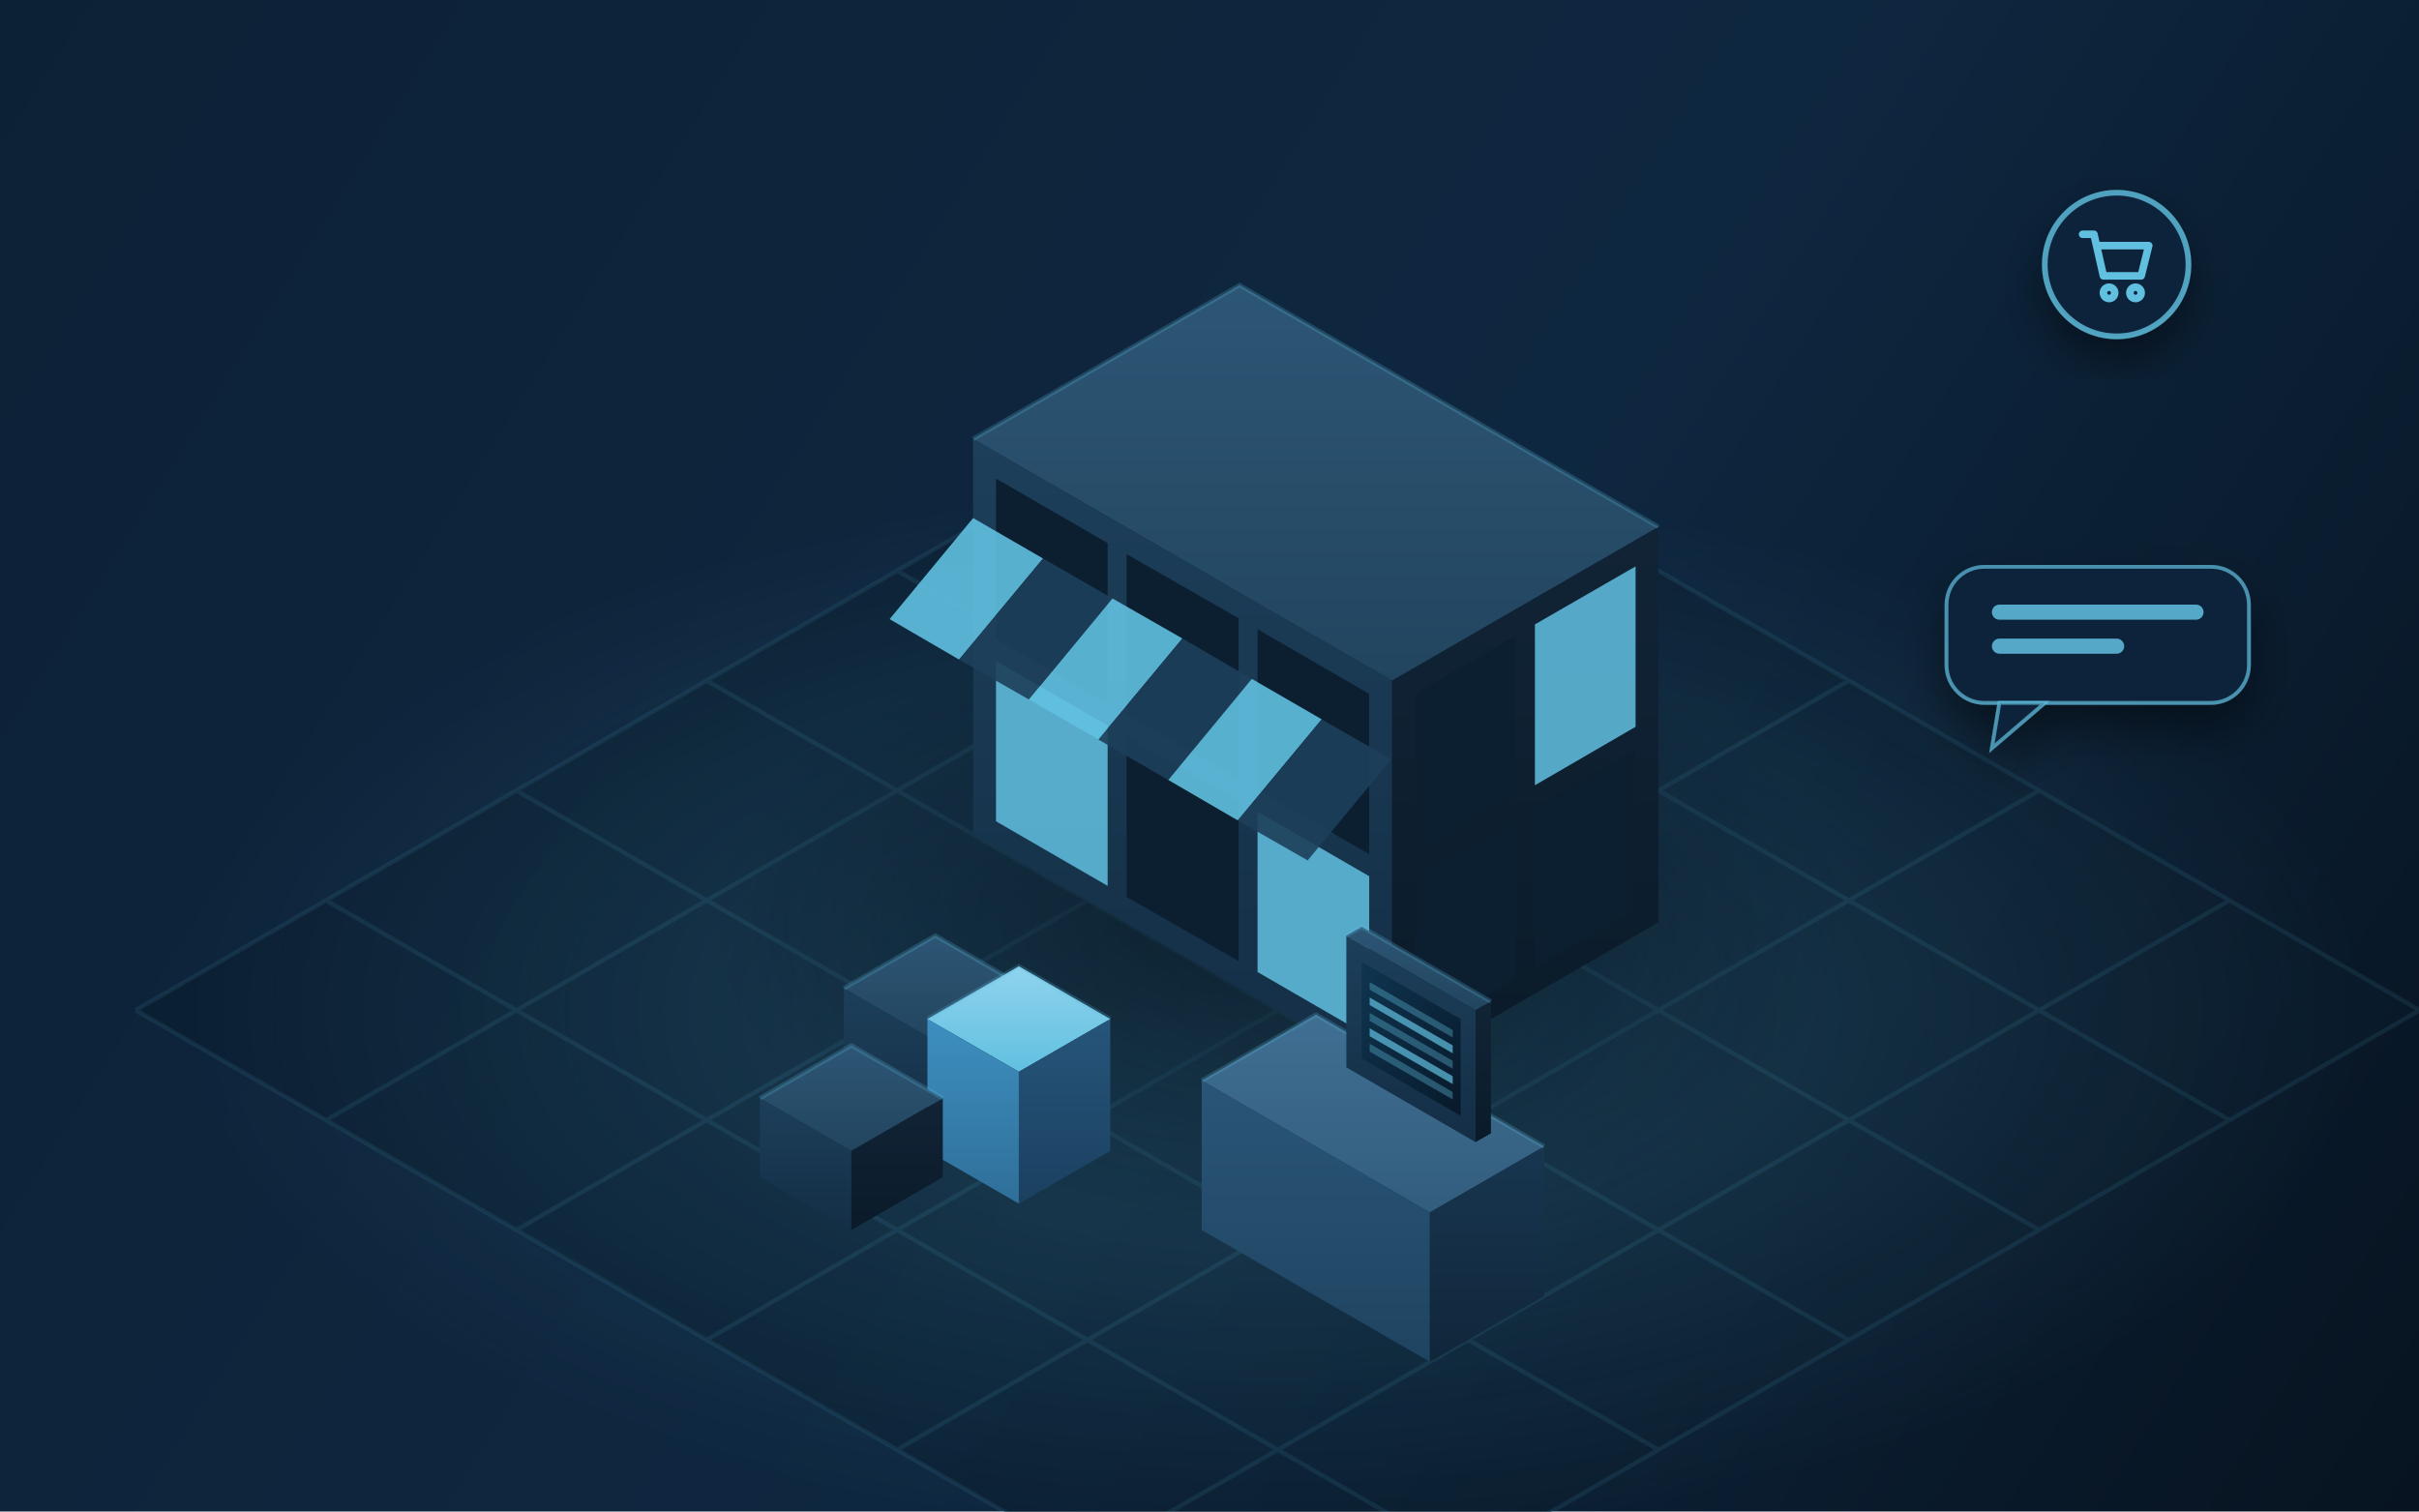
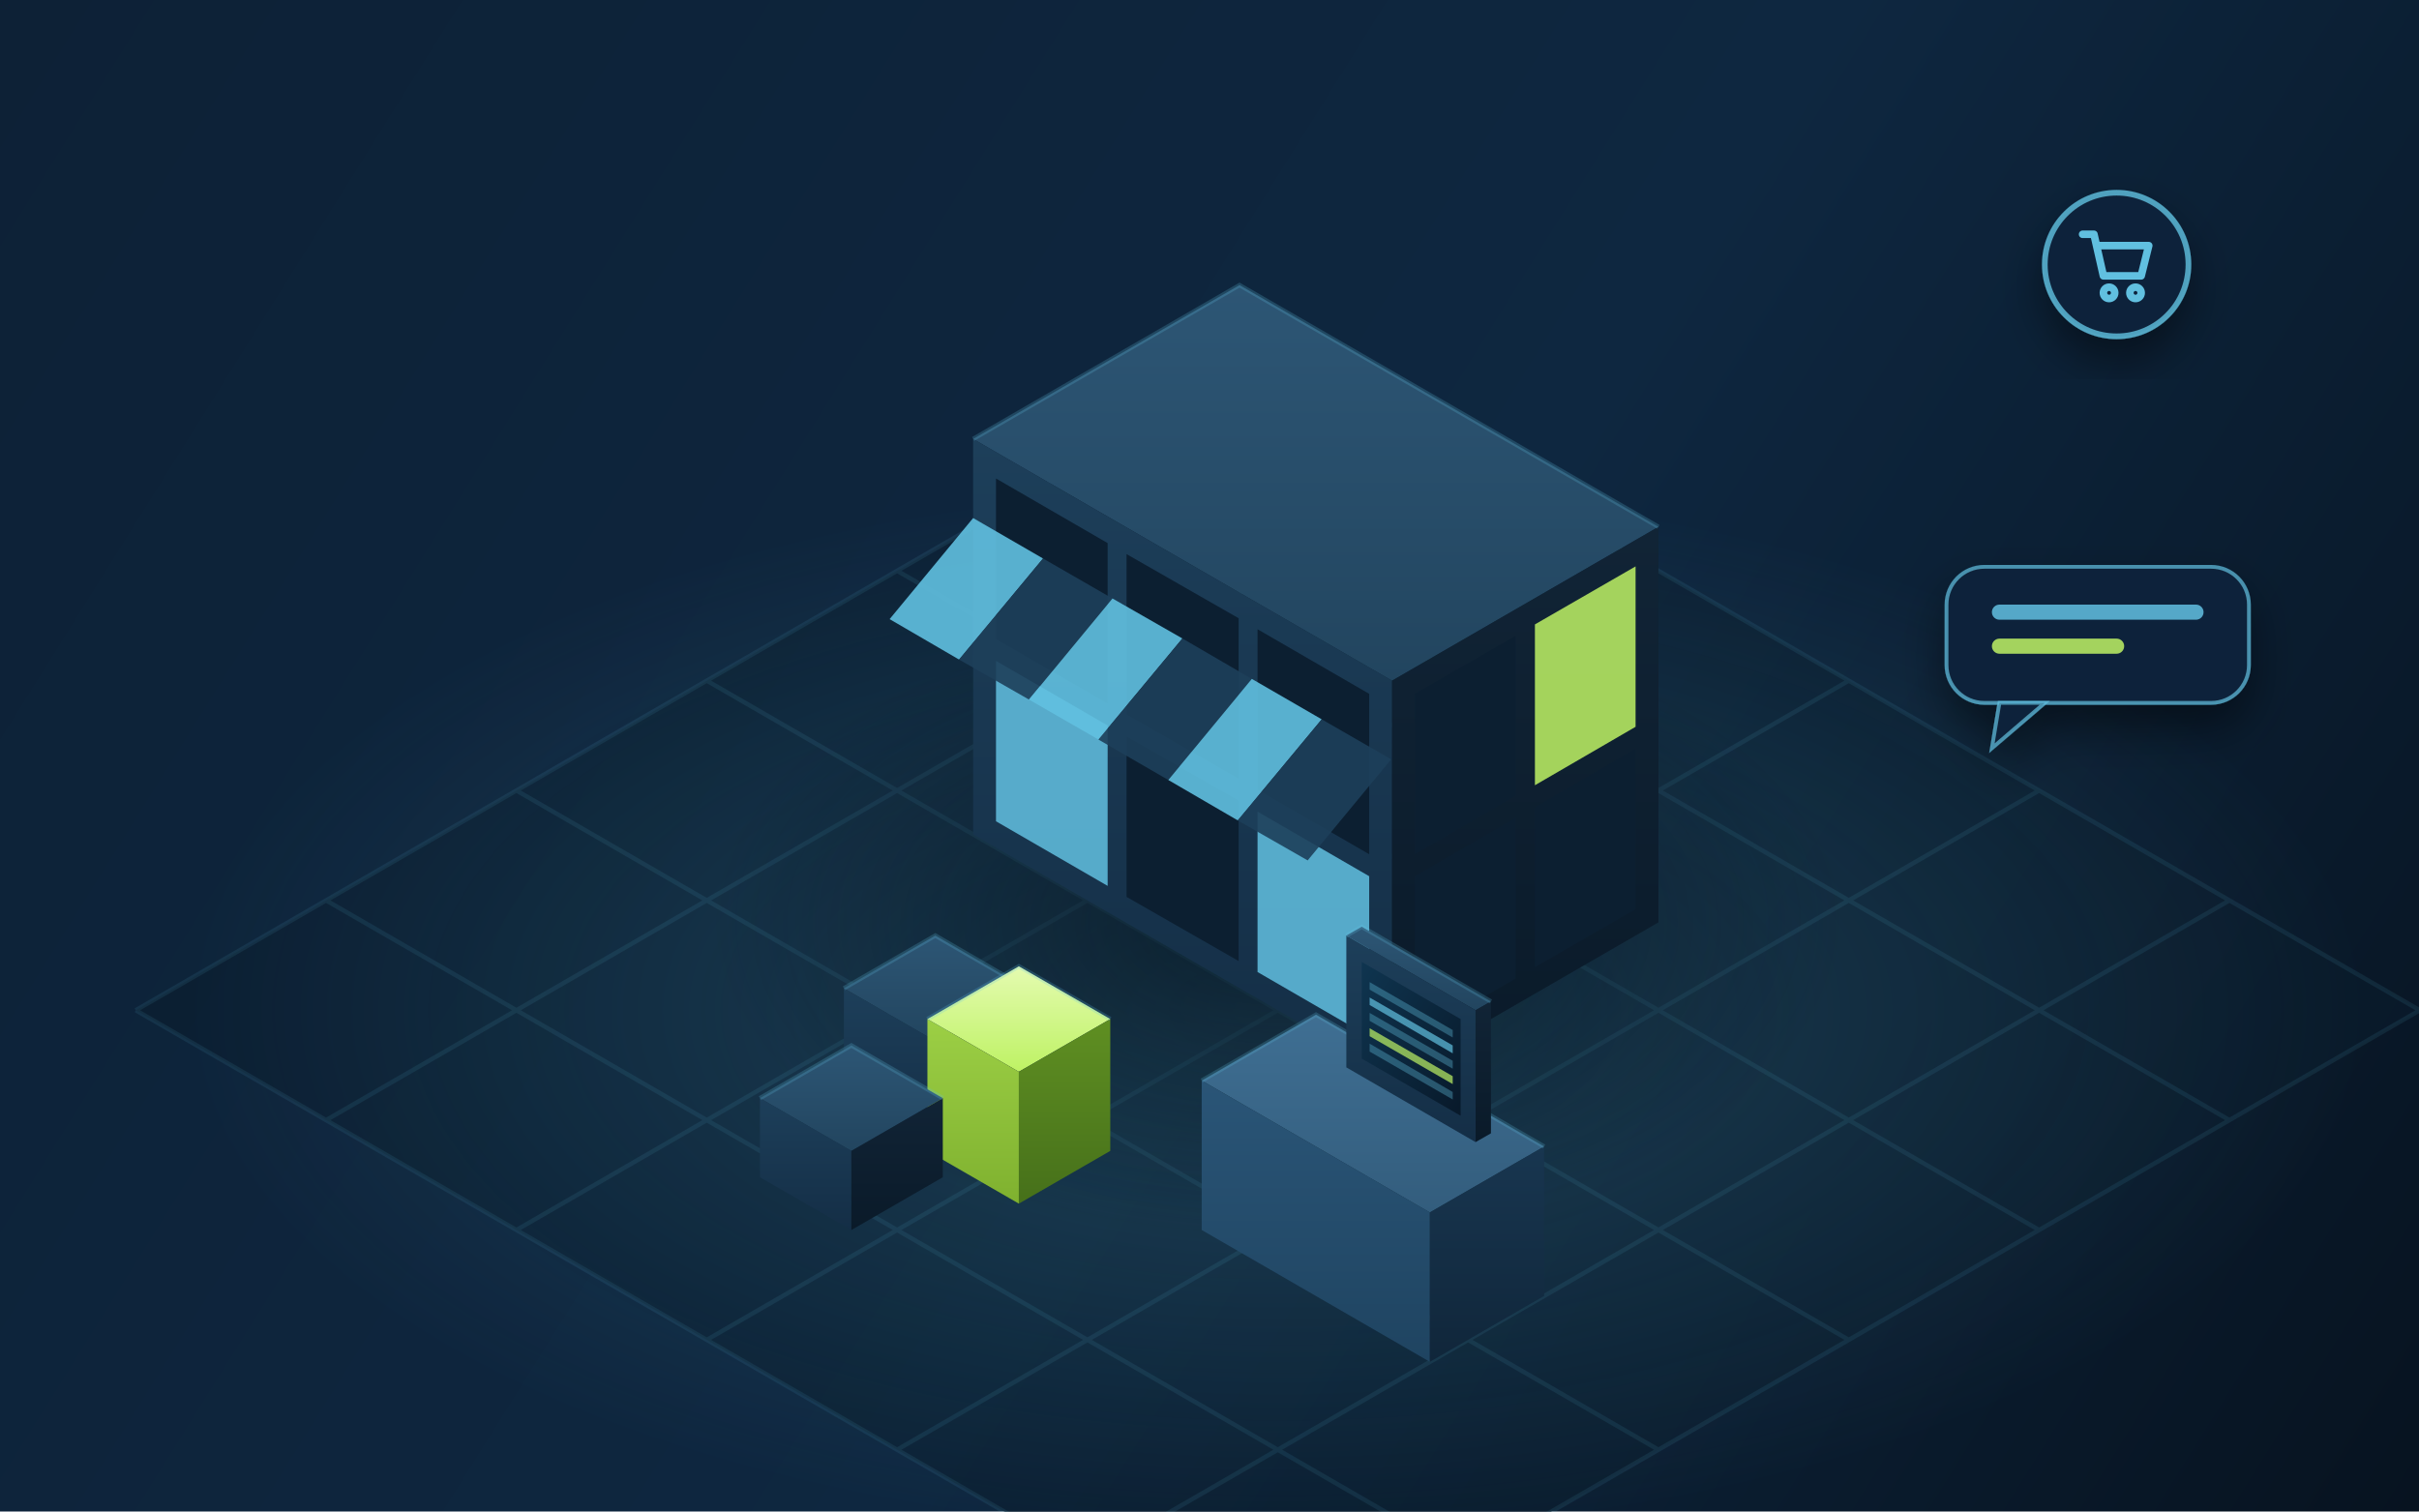
<svg xmlns="http://www.w3.org/2000/svg" viewBox="0 0 640 400" width="640" height="400" role="img" aria-label="An isometric shop with a striped awning, a point-of-sale counter and parcels ready for delivery">
  <defs>
    <linearGradient id="bg" x1="0" y1="0" x2="640" y2="400" gradientUnits="userSpaceOnUse">
      <stop offset="0" stop-color="#0d2136" />
      <stop offset=".55" stop-color="#0e2740" />
      <stop offset="1" stop-color="#071320" />
    </linearGradient>
    <linearGradient id="fTop" x1="0" y1="0" x2="0" y2="1">
      <stop offset="0" stop-color="#2d5675" />
      <stop offset="1" stop-color="#22455f" />
    </linearGradient>
    <linearGradient id="fLeft" x1="0" y1="0" x2="0" y2="1">
      <stop offset="0" stop-color="#1d3f5a" />
      <stop offset="1" stop-color="#142e46" />
    </linearGradient>
    <linearGradient id="fRight" x1="0" y1="0" x2="0" y2="1">
      <stop offset="0" stop-color="#112436" />
      <stop offset="1" stop-color="#0a1a29" />
    </linearGradient>
    <linearGradient id="lTop" x1="0" y1="0" x2="0" y2="1">
      <stop offset="0" stop-color="#3f6f93" />
      <stop offset="1" stop-color="#335d7d" />
    </linearGradient>
    <linearGradient id="lLeft" x1="0" y1="0" x2="0" y2="1">
      <stop offset="0" stop-color="#2a5577" />
      <stop offset="1" stop-color="#1f4461" />
    </linearGradient>
    <linearGradient id="lRight" x1="0" y1="0" x2="0" y2="1">
      <stop offset="0" stop-color="#183650" />
      <stop offset="1" stop-color="#10263a" />
    </linearGradient>
    <linearGradient id="gTop" x1="0" y1="0" x2="0" y2="1">
      <stop offset="0" stop-color="#8fd3ee" />
      <stop offset="1" stop-color="#61c0e0" />
    </linearGradient>
    <linearGradient id="gLeft" x1="0" y1="0" x2="0" y2="1">
      <stop offset="0" stop-color="#3d8fc0" />
      <stop offset="1" stop-color="#2f6f99" />
    </linearGradient>
    <linearGradient id="gRight" x1="0" y1="0" x2="0" y2="1">
      <stop offset="0" stop-color="#26557a" />
      <stop offset="1" stop-color="#1b4060" />
    </linearGradient>
+     <linearGradient id="mTop" x1="0" y1="0" x2="0" y2="1">
+       <stop offset="0" stop-color="#e4fbb0" />
+       <stop offset="1" stop-color="#bef264" />
+     </linearGradient>
+     <linearGradient id="mLeft" x1="0" y1="0" x2="0" y2="1">
+       <stop offset="0" stop-color="#9ccf45" />
+       <stop offset="1" stop-color="#7fb12f" />
+     </linearGradient>
+     <linearGradient id="mRight" x1="0" y1="0" x2="0" y2="1">
+       <stop offset="0" stop-color="#5f8f22" />
+       <stop offset="1" stop-color="#46701a" />
+     </linearGradient>
+     <linearGradient id="cylM" x1="0" y1="0" x2="1" y2="0">
+       <stop offset="0" stop-color="#9ccf45" />
+       <stop offset="1" stop-color="#46701a" />
+     </linearGradient>
    <linearGradient id="roof" x1="0" y1="0" x2="0" y2="1">
      <stop offset="0" stop-color="#3a5f9a" />
      <stop offset="1" stop-color="#2b4777" />
    </linearGradient>
    <linearGradient id="cyl" x1="0" y1="0" x2="1" y2="0">
      <stop offset="0" stop-color="#1d3f5a" />
      <stop offset=".55" stop-color="#163650" />
      <stop offset="1" stop-color="#0a1a29" />
    </linearGradient>
    <linearGradient id="cylG" x1="0" y1="0" x2="1" y2="0">
      <stop offset="0" stop-color="#3d8fc0" />
      <stop offset="1" stop-color="#1b4060" />
    </linearGradient>
    <linearGradient id="screen" x1="0" y1="0" x2="1" y2="1">
      <stop offset="0" stop-color="#0f3550" />
      <stop offset="1" stop-color="#08192a" />
    </linearGradient>
    <radialGradient id="head" cx=".4" cy=".35" r=".7">
      <stop offset="0" stop-color="#3f6f93" />
      <stop offset="1" stop-color="#173550" />
    </radialGradient>
    <radialGradient id="pool" cx=".5" cy=".5" r=".5">
      <stop offset="0" stop-color="#61c0e0" stop-opacity=".22" />
      <stop offset="1" stop-color="#61c0e0" stop-opacity="0" />
    </radialGradient>
    <radialGradient id="shadow" cx=".5" cy=".5" r=".5">
      <stop offset="0" stop-color="#04101b" stop-opacity=".7" />
      <stop offset="1" stop-color="#04101b" stop-opacity="0" />
    </radialGradient>
+     <style>
+ .blink{animation:blink 3.2s ease-in-out infinite}
+ .grow{transform-box:fill-box;transform-origin:50% 100%;animation:grow 2.6s ease-in-out infinite}
+ .wave{transform-box:fill-box;transform-origin:50% 50%;animation:wave 1.1s ease-in-out infinite}
+ .draw{stroke-dasharray:420;animation:draw 3.4s linear infinite}
+ .flow{animation:flow 1.2s linear infinite}
+ .packet{animation:move 2.8s linear infinite}
+ .float{animation:float 4.5s ease-in-out infinite}
+ .ping{animation:ping 2.2s ease-out infinite}
+ .pop{animation:pop 4.5s ease-in-out infinite}
+ .breathe{animation:breathe 5s ease-in-out infinite}
+ @keyframes blink{0%,100%{opacity:.9}50%{opacity:.25}}
+ @keyframes grow{0%,100%{transform:scaleY(1)}50%{transform:scaleY(.55)}}
+ @keyframes wave{0%,100%{transform:scaleY(1)}50%{transform:scaleY(.3)}}
+ @keyframes draw{0%{stroke-dashoffset:420}60%,100%{stroke-dashoffset:0}}
+ @keyframes flow{to{stroke-dashoffset:-22}}
+ @keyframes move{0%{offset-distance:0%;opacity:0}12%,88%{opacity:1}100%{offset-distance:100%;opacity:0}}
+ @keyframes float{0%,100%{transform:translateY(0)}50%{transform:translateY(-7px)}}
+ @keyframes ping{0%{opacity:.15}35%{opacity:1}100%{opacity:.15}}
+ @keyframes pop{0%,12%{opacity:0}28%,100%{opacity:.9}}
+ @keyframes breathe{0%,100%{opacity:.65}50%{opacity:1}}
+ @media (prefers-reduced-motion:reduce){*{animation:none!important}.packet{display:none}}
+ </style>
    <filter id="soft" x="-30%" y="-30%" width="160%" height="160%">
      <feDropShadow dx="0" dy="6" stdDeviation="6" flood-color="#000" flood-opacity=".45" />
    </filter>
  </defs>
  <rect width="640" height="400" fill="url(#bg)" />
  <g transform="translate(-34.1 -23.4) scale(1.163)">
    <polygon points="320.0,100.0 579.8,250.0 320.0,400.0 60.2,250.0" fill="#0a1b2b" opacity=".55" />
    <path d="M320.0 100.0L60.2 250.0M320.0 100.0L579.8 250.0M363.3 125.0L103.5 275.0M276.7 125.0L536.5 275.0M406.6 150.0L146.8 300.0M233.4 150.0L493.2 300.0M449.9 175.0L190.1 325.0M190.1 175.0L449.9 325.0M493.2 200.0L233.4 350.0M146.8 200.0L406.6 350.0M536.5 225.0L276.7 375.0M103.5 225.0L363.3 375.0M579.8 250.0L320.0 400.0M60.2 250.0L320.0 400.0" stroke="#61c0e0" stroke-opacity=".1" stroke-width="1" />
-     <ellipse cx="320.0" cy="250.0" rx="250" ry="120" fill="url(#pool)" />
+     <ellipse class="breathe" cx="320.0" cy="250.0" rx="250" ry="120" fill="url(#pool)" />
    <ellipse cx="320.0" cy="230.0" rx="129.9" ry="71.4" fill="url(#shadow)" />
    <polygon points="311.3,85.0 406.6,140.0 346.0,175.0 250.7,120.0" fill="url(#fTop)" />
    <polygon points="250.7,210.0 346.0,265.0 346.0,175.0 250.7,120.0" fill="url(#fLeft)" />
    <polygon points="406.6,230.0 346.0,265.0 346.0,175.0 406.6,140.0" fill="url(#fRight)" />
    <polyline points="250.7,120.0 311.3,85.0 406.6,140.0" fill="none" stroke="#61c0e0" stroke-opacity=".22" stroke-width="1" />
-     <polygon points="255.9,207.0 281.3,221.7 281.3,185.2 255.9,170.5" fill="#61c0e0" opacity="0.85" />
+     <polygon class="blink" style="animation-delay:0.92s" points="255.9,207.0 281.3,221.7 281.3,185.2 255.9,170.5" fill="#61c0e0" opacity="0.85" />
    <polygon points="285.6,224.2 311.1,238.8 311.1,202.3 285.6,187.7" fill="#0c1f31" opacity="1" />
-     <polygon points="315.4,241.3 340.8,256.0 340.8,219.5 315.4,204.8" fill="#61c0e0" opacity="0.85" />
+     <polygon class="blink" style="animation-delay:1.53s" points="315.4,241.3 340.8,256.0 340.8,219.5 315.4,204.8" fill="#61c0e0" opacity="0.85" />
    <polygon points="255.9,165.5 281.3,180.2 281.3,143.7 255.9,129.0" fill="#0c1f31" opacity="1" />
    <polygon points="285.6,182.7 311.1,197.3 311.1,160.8 285.6,146.2" fill="#0c1f31" opacity="1" />
    <polygon points="315.4,199.8 340.8,214.5 340.8,178.0 315.4,163.3" fill="#0c1f31" opacity="1" />
    <polygon points="401.4,227.0 378.5,240.2 378.5,203.8 401.4,190.5" fill="#0c1f31" opacity="1" />
    <polygon points="374.1,242.8 351.2,256.0 351.2,219.5 374.1,206.2" fill="#0c1f31" opacity="1" />
-     <polygon points="401.4,185.5 378.5,198.8 378.5,162.2 401.4,149.0" fill="#61c0e0" opacity="0.85" />
+     <polygon class="blink" style="animation-delay:2.14s" points="401.4,185.5 378.5,198.8 378.5,162.2 401.4,149.0" fill="#bef264" opacity="0.85" />
    <polygon points="374.1,201.2 351.2,214.5 351.2,178.0 374.1,164.8" fill="#0c1f31" opacity="1" />
    <polygon points="242.1,233.0 262.8,245.0 242.1,257.0 221.3,245.0" fill="url(#fTop)" />
    <polygon points="221.3,267.0 242.1,279.0 242.1,257.0 221.3,245.0" fill="url(#fLeft)" />
    <polygon points="262.8,267.0 242.1,279.0 242.1,257.0 262.8,245.0" fill="url(#fRight)" />
    <polyline points="221.3,245.0 242.1,233.0 262.8,245.0" fill="none" stroke="#61c0e0" stroke-opacity=".22" stroke-width="1" />
    <polygon points="250.7,138.0 266.6,147.2 247.5,170.2 231.7,161.0" fill="#61c0e0" opacity=".9" />
    <polygon points="266.6,147.2 282.4,156.3 263.4,179.3 247.5,170.2" fill="#1d3f5a" opacity=".9" />
    <polygon points="282.4,156.3 298.3,165.4 279.2,188.4 263.4,179.3" fill="#61c0e0" opacity=".9" />
    <polygon points="298.3,165.4 314.1,174.6 295.1,197.6 279.2,188.4" fill="#1d3f5a" opacity=".9" />
    <polygon points="314.1,174.6 330.0,183.8 310.9,206.8 295.1,197.6" fill="#61c0e0" opacity=".9" />
    <polygon points="330.0,183.8 345.8,192.9 326.8,215.9 310.9,206.8" fill="#1d3f5a" opacity=".9" />
-     <polygon points="261.1,240.0 281.9,252.0 261.1,264.0 240.3,252.0" fill="url(#gTop)" />
-     <polygon points="240.3,282.0 261.1,294.0 261.1,264.0 240.3,252.0" fill="url(#gLeft)" />
-     <polygon points="281.9,282.0 261.1,294.0 261.1,264.0 281.9,252.0" fill="url(#gRight)" />
+     <polygon points="261.1,240.0 281.9,252.0 261.1,264.0 240.3,252.0" fill="url(#mTop)" />
+     <polygon points="240.3,282.0 261.1,294.0 261.1,264.0 240.3,252.0" fill="url(#mLeft)" />
+     <polygon points="281.9,282.0 261.1,294.0 261.1,264.0 281.9,252.0" fill="url(#mRight)" />
    <polyline points="240.3,252.0 261.1,240.0 281.9,252.0" fill="none" stroke="#61c0e0" stroke-opacity=".22" stroke-width="1" />
    <polygon points="223.0,258.0 243.8,270.0 223.0,282.0 202.2,270.0" fill="url(#fTop)" />
    <polygon points="202.2,288.0 223.0,300.0 223.0,282.0 202.2,270.0" fill="url(#fLeft)" />
    <polygon points="243.8,288.0 223.0,300.0 223.0,282.0 243.8,270.0" fill="url(#fRight)" />
    <polyline points="202.2,270.0 223.0,258.0 243.8,270.0" fill="none" stroke="#61c0e0" stroke-opacity=".22" stroke-width="1" />
    <polygon points="328.7,251.0 380.6,281.0 354.6,296.0 302.7,266.0" fill="url(#lTop)" />
    <polygon points="302.7,300.0 354.6,330.0 354.6,296.0 302.7,266.0" fill="url(#lLeft)" />
    <polygon points="380.6,315.0 354.6,330.0 354.6,296.0 380.6,281.0" fill="url(#lRight)" />
    <polyline points="302.7,266.0 328.7,251.0 380.6,281.0" fill="none" stroke="#61c0e0" stroke-opacity=".22" stroke-width="1" />
    <polygon points="339.1,231.0 368.5,248.0 365.0,250.0 335.6,233.0" fill="url(#fTop)" />
    <polygon points="335.6,263.0 365.0,280.0 365.0,250.0 335.6,233.0" fill="url(#fLeft)" />
    <polygon points="368.5,278.0 365.0,280.0 365.0,250.0 368.5,248.0" fill="url(#fRight)" />
    <polyline points="335.6,233.0 339.1,231.0 368.5,248.0" fill="none" stroke="#61c0e0" stroke-opacity=".22" stroke-width="1" />
    <polygon points="339.1,261.0 361.6,274.0 361.6,252.0 339.1,239.0" fill="url(#screen)" />
-     <polygon points="340.9,259.4 359.8,270.3 359.8,268.6 340.9,257.6" fill="#61c0e0" opacity="0.35" />
-     <polygon points="340.9,255.9 359.8,266.8 359.8,265.0 340.9,254.1" fill="#61c0e0" opacity="0.70" />
-     <polygon points="340.9,252.4 359.8,263.3 359.8,261.5 340.9,250.6" fill="#61c0e0" opacity="0.35" />
-     <polygon points="340.9,248.8 359.8,259.8 359.8,258.0 340.9,247.1" fill="#61c0e0" opacity="0.70" />
-     <polygon points="340.9,245.3 359.8,256.2 359.8,254.5 340.9,243.6" fill="#61c0e0" opacity="0.35" />
+     <polygon class="blink" style="animation-delay:2.75s" points="340.9,259.4 359.8,270.3 359.8,268.6 340.9,257.6" fill="#61c0e0" opacity="0.35" />
+     <polygon class="blink" style="animation-delay:0.16s" points="340.9,255.9 359.8,266.8 359.8,265.0 340.9,254.1" fill="#bef264" opacity="0.70" />
+     <polygon class="blink" style="animation-delay:0.77s" points="340.9,252.4 359.8,263.3 359.8,261.5 340.9,250.6" fill="#61c0e0" opacity="0.35" />
+     <polygon class="blink" style="animation-delay:1.38s" points="340.9,248.8 359.8,259.8 359.8,258.0 340.9,247.1" fill="#61c0e0" opacity="0.70" />
+     <polygon class="blink" style="animation-delay:1.99s" points="340.9,245.3 359.8,256.2 359.8,254.5 340.9,243.6" fill="#61c0e0" opacity="0.35" />
  </g>
-   <g filter="url(#soft)">
-     <circle cx="560" cy="70" r="19" fill="#10243a" stroke="#61c0e0" stroke-opacity=".8" stroke-width="1.5" />
+   <g class="float" style="animation-delay:3.20s">
+     <g filter="url(#soft)">
+       <circle cx="560" cy="70" r="19" fill="#10243a" stroke="#61c0e0" stroke-opacity=".8" stroke-width="1.5" />
+     </g>
+     <g transform="translate(548 58)" fill="none" stroke="#61c0e0" stroke-width="2" stroke-linecap="round" stroke-linejoin="round">
+       <path d="M3 4h3l2.5 11h10l2-8H7" />
+       <circle cx="10" cy="19.5" r="1.5" />
+       <circle cx="17" cy="19.5" r="1.5" />
+     </g>
  </g>
-   <g transform="translate(548 58)" fill="none" stroke="#61c0e0" stroke-width="2" stroke-linecap="round" stroke-linejoin="round">
-     <path d="M3 4h3l2.5 11h10l2-8H7" />
-     <circle cx="10" cy="19.5" r="1.5" />
-     <circle cx="17" cy="19.5" r="1.5" />
+   <g class="float" style="animation-delay:3.81s">
+     <g filter="url(#soft)">
+       <rect x="515" y="150" width="80" height="36" rx="10" fill="#10243a" stroke="#61c0e0" stroke-opacity=".7" />
+       <path d="M529,186 l-2,12 l14,-12 Z" fill="#10243a" stroke="#61c0e0" stroke-opacity=".7" />
+     </g>
+     <rect x="527" y="160" width="56" height="4" rx="2" fill="#61c0e0" opacity=".85" />
+     <rect x="527" y="169" width="35" height="4" rx="2" fill="#bef264" opacity=".85" />
  </g>
-   <g filter="url(#soft)">
-     <rect x="515" y="150" width="80" height="36" rx="10" fill="#10243a" stroke="#61c0e0" stroke-opacity=".7" />
-     <path d="M529,186 l-2,12 l14,-12 Z" fill="#10243a" stroke="#61c0e0" stroke-opacity=".7" />
-   </g>
-   <rect x="527" y="160" width="56" height="4" rx="2" fill="#61c0e0" opacity=".85" />
-   <rect x="527" y="169" width="35" height="4" rx="2" fill="#61c0e0" opacity=".85" />
</svg>
